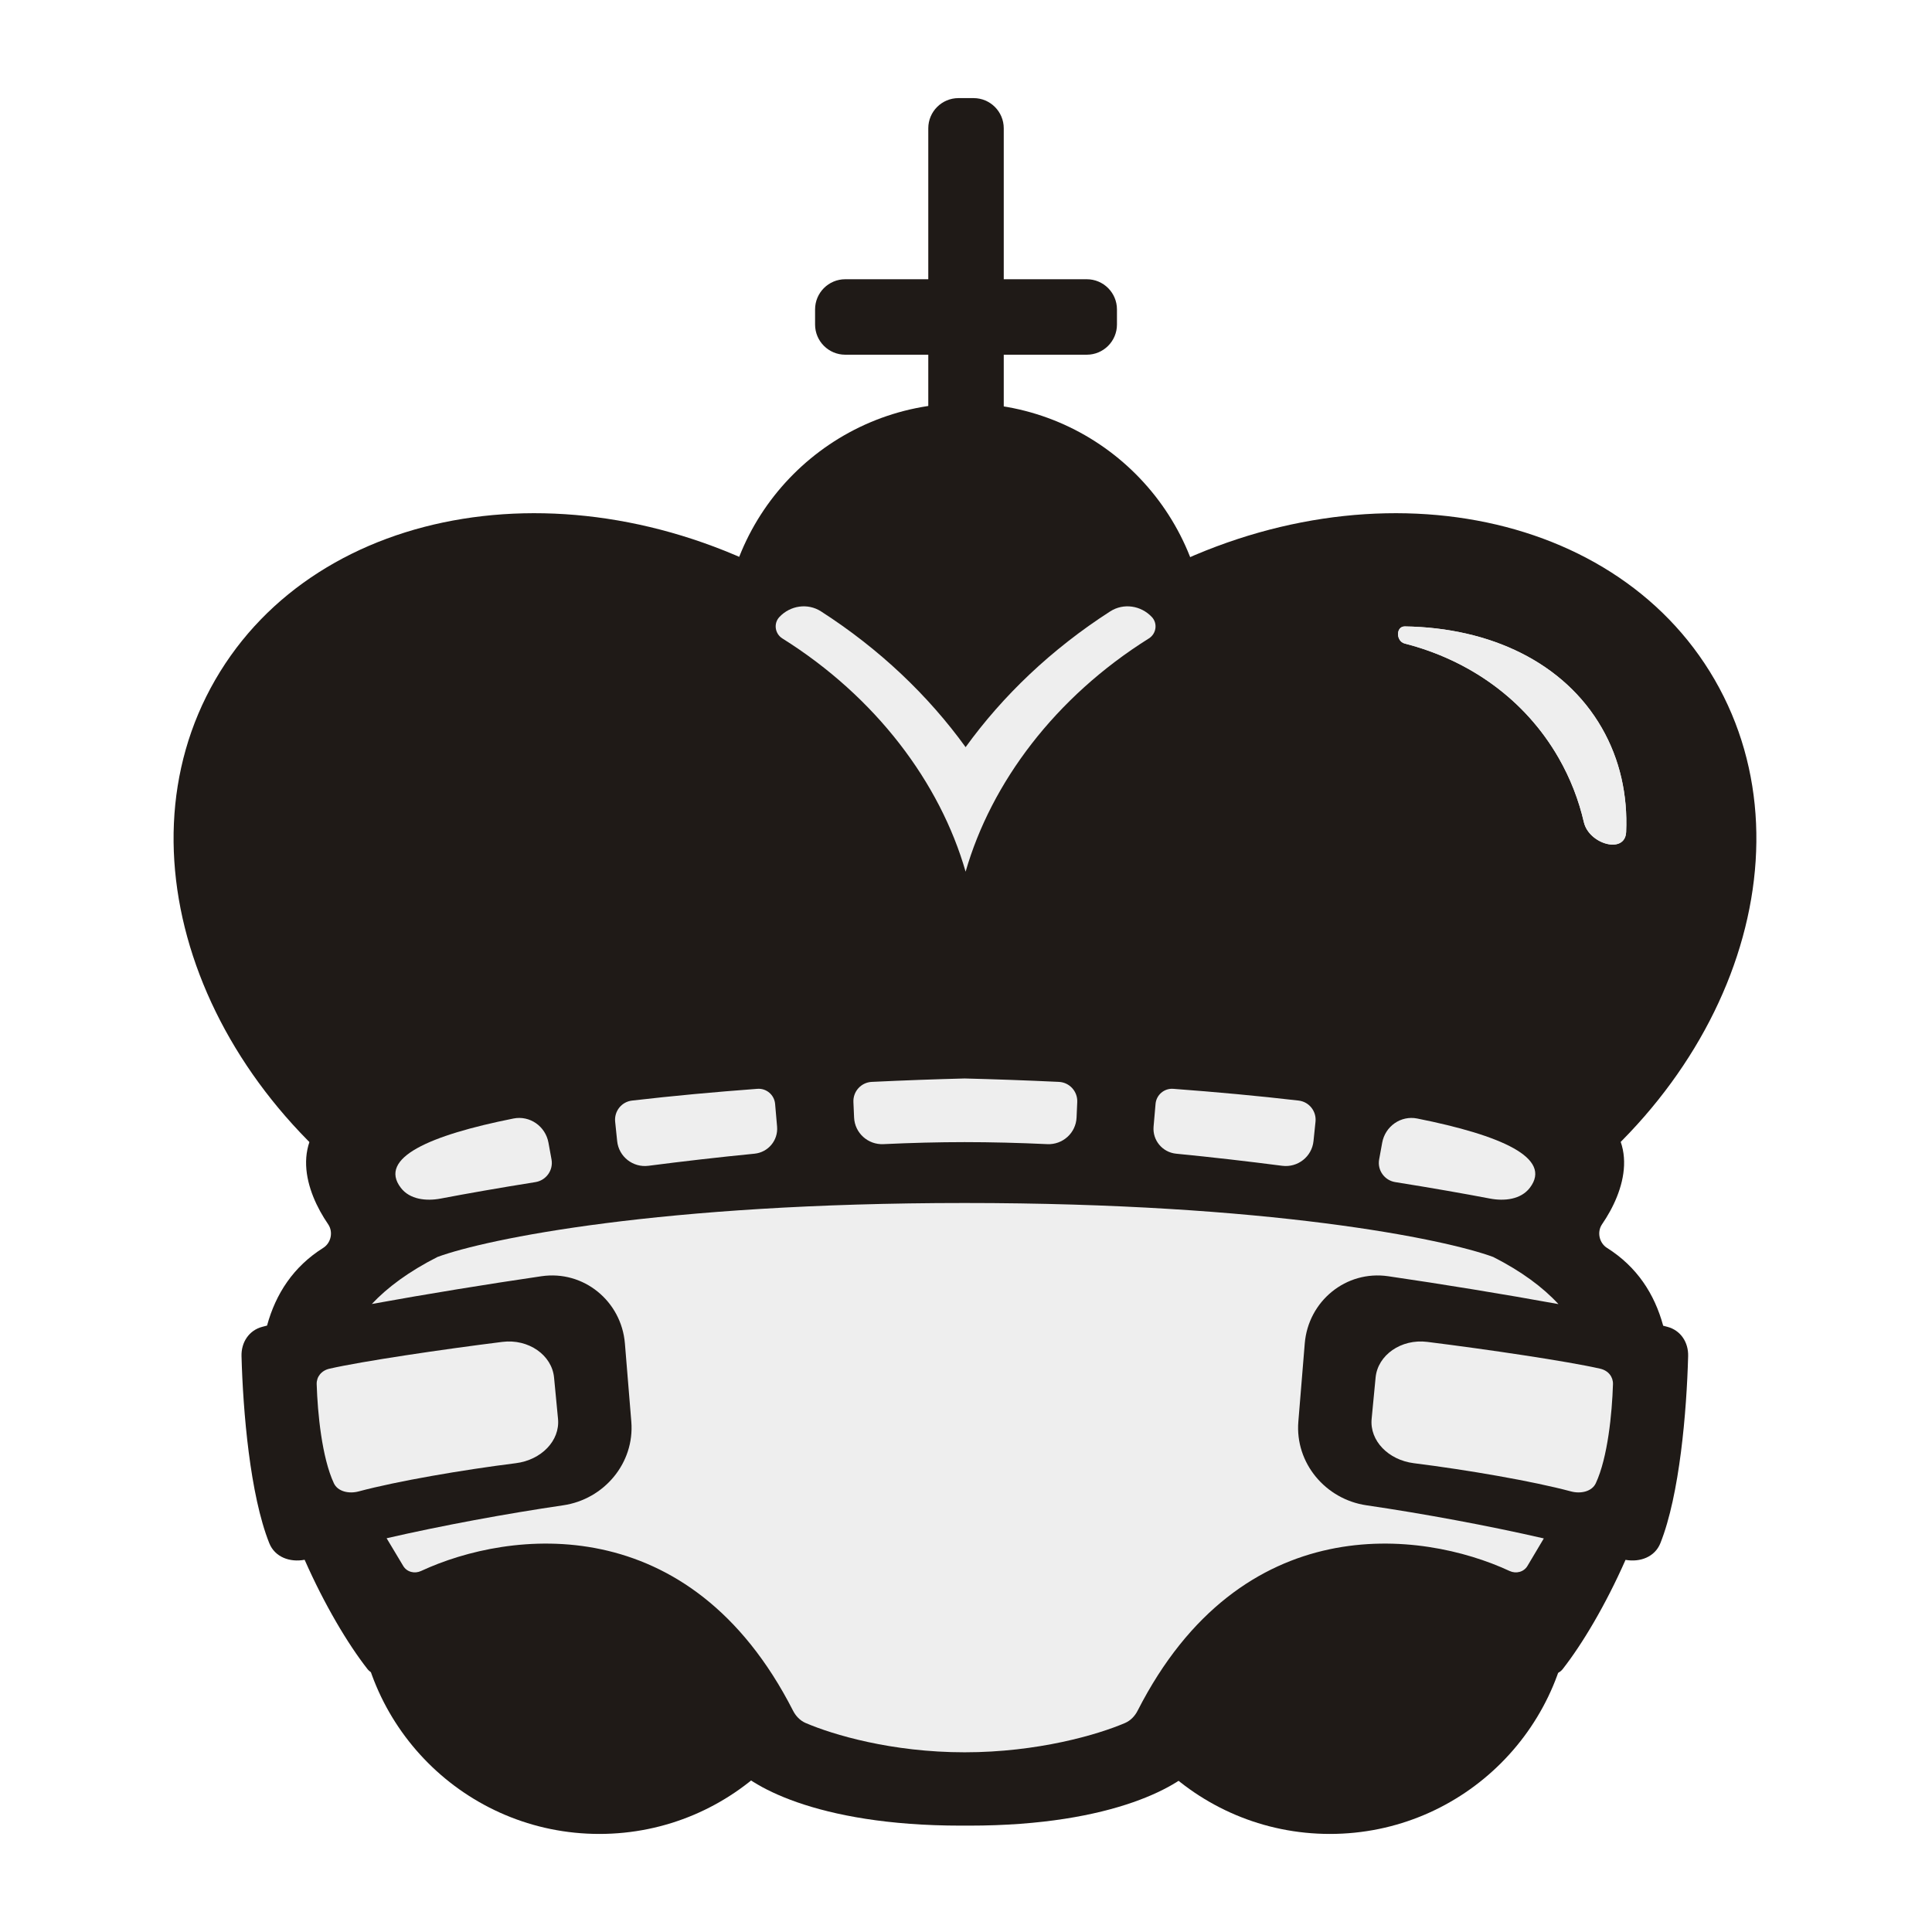
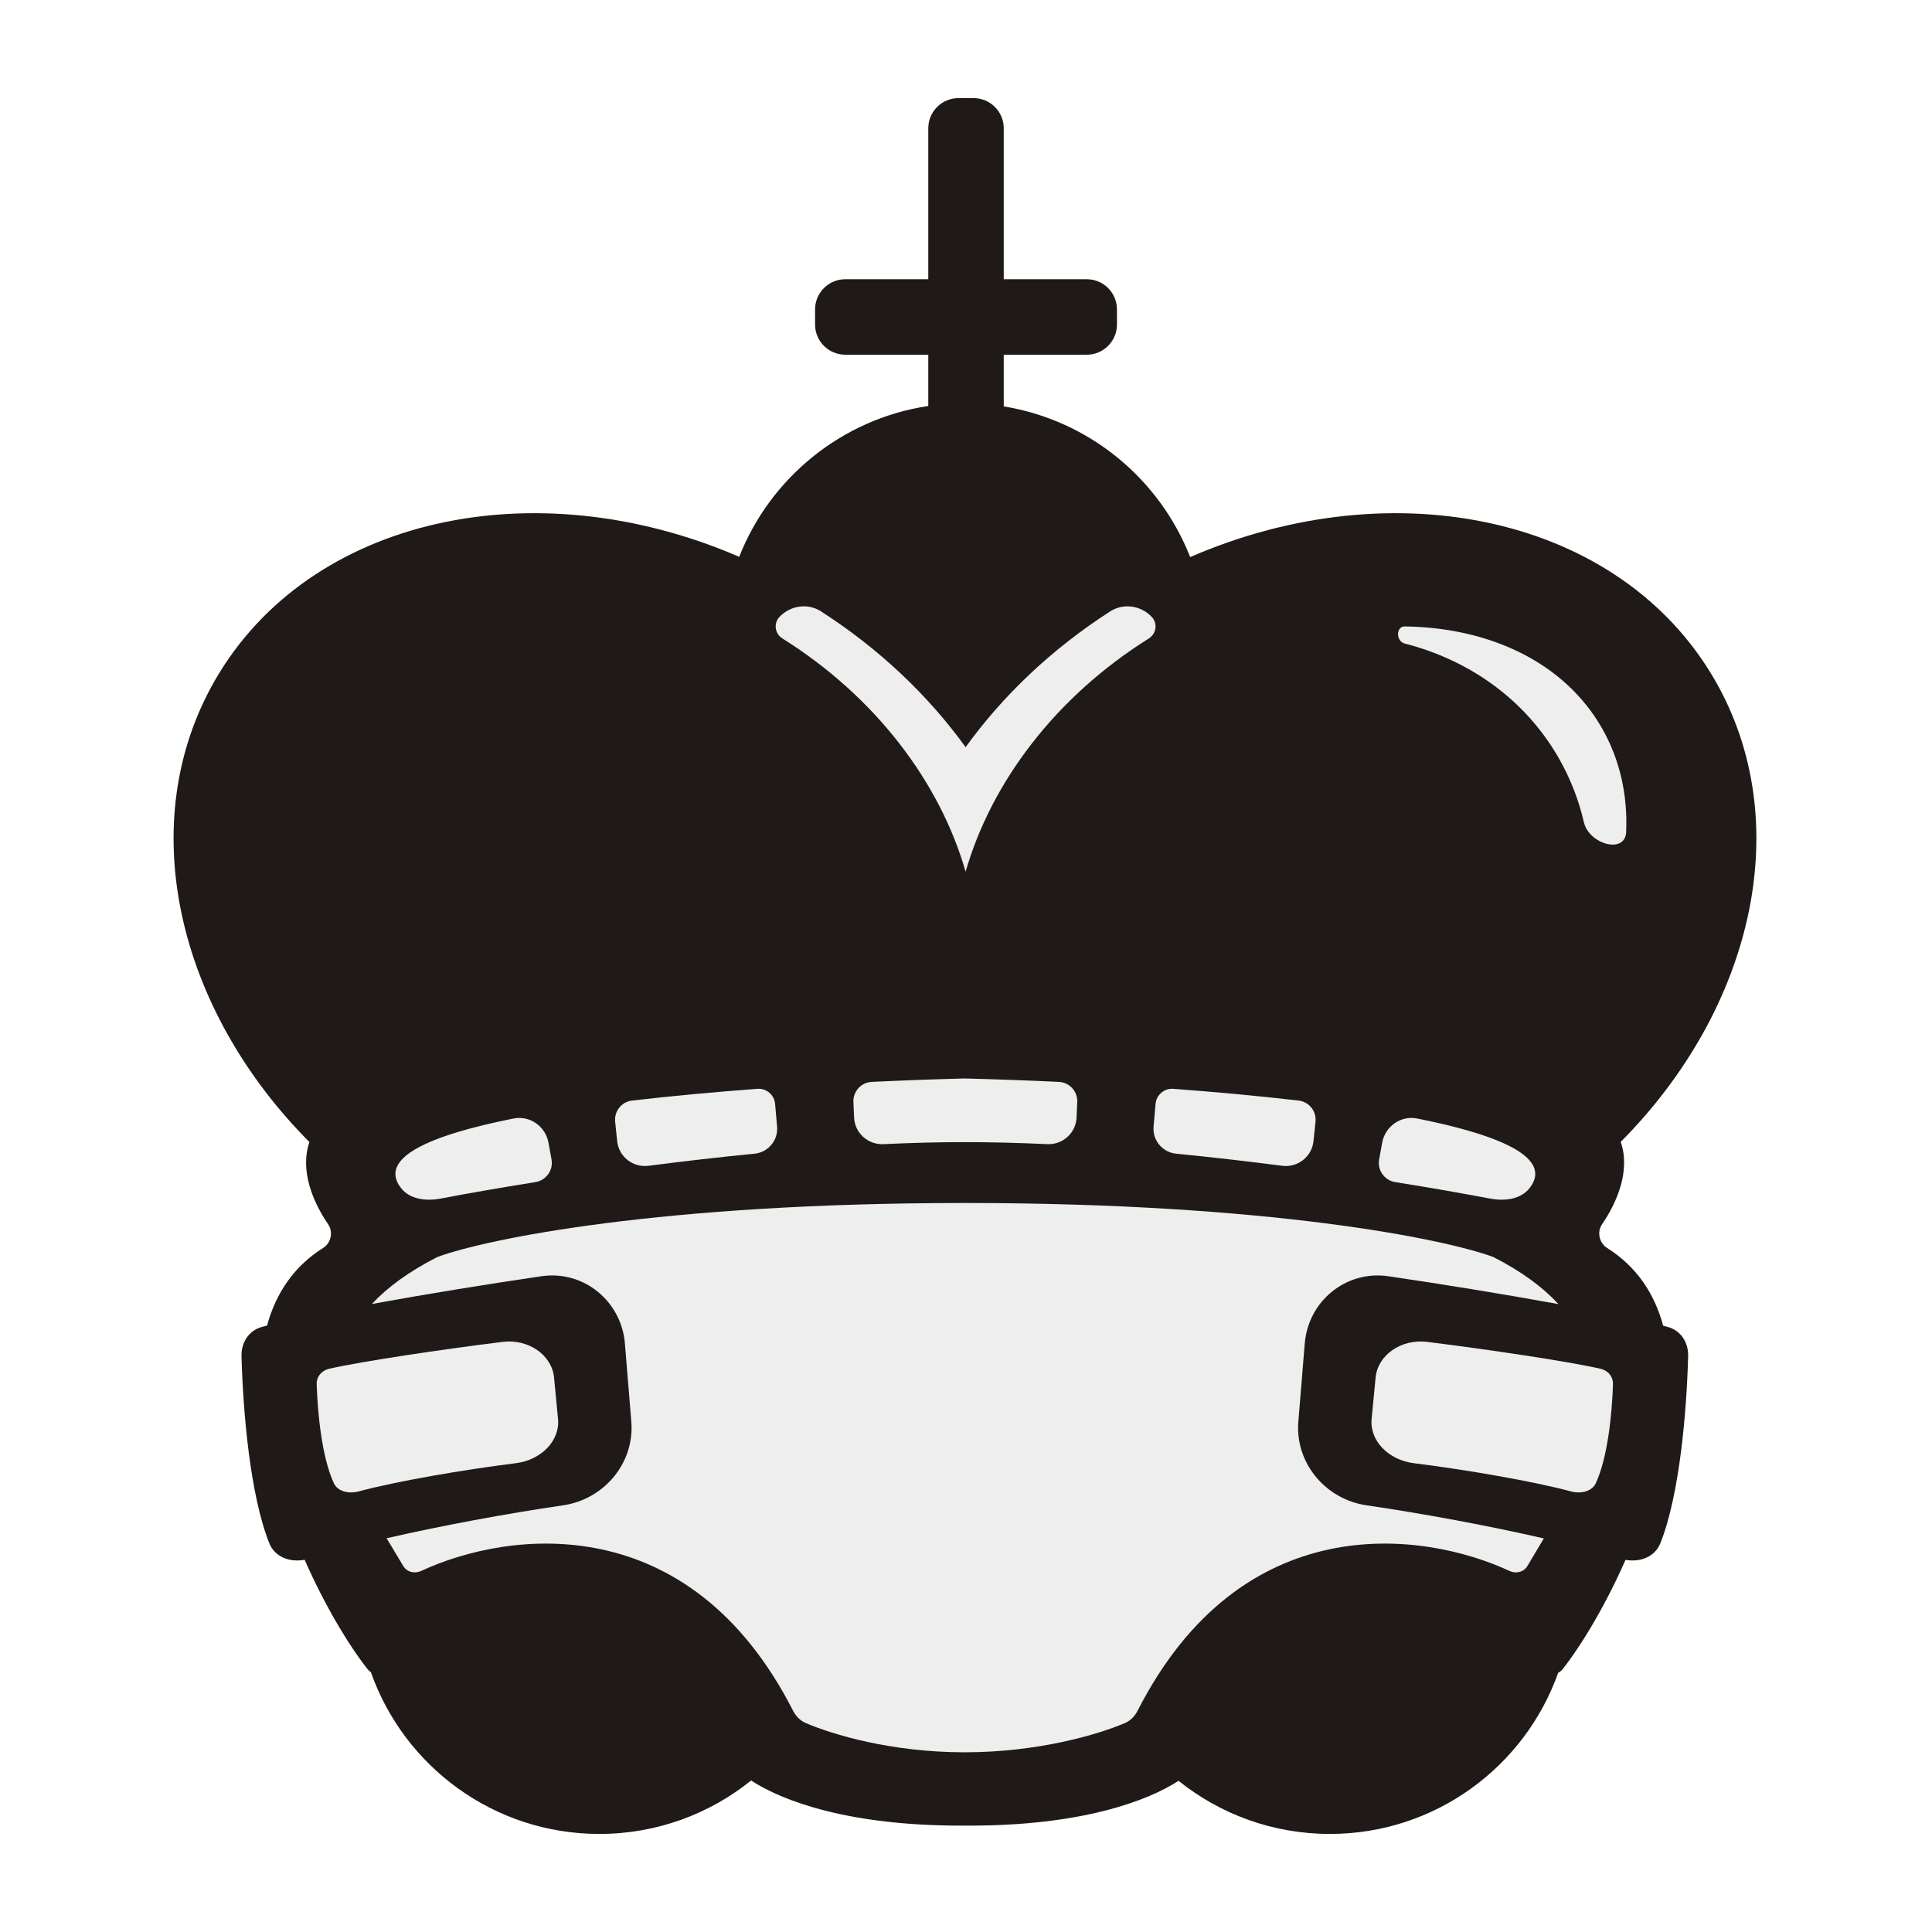
<svg xmlns="http://www.w3.org/2000/svg" width="512" height="512" viewBox="0 0 512 512" fill="none">
-   <path d="M254.005 26C249.586 26 246.005 29.582 246.005 34V74.001H224.004C219.586 74.001 216.004 77.583 216.004 82.001V86.001C216.004 90.42 219.586 94.002 224.004 94.002H246.005V118.002C246.005 122.421 249.586 126.002 254.005 126.002H258.005C262.423 126.002 266.005 122.421 266.005 118.002V94.002H288.006C292.424 94.002 296.006 90.42 296.006 86.001V82.001C296.006 77.583 292.424 74.001 288.006 74.001H266.005V34C266.005 29.582 262.423 26 258.005 26H254.005Z" fill="#1F1A17" />
-   <circle cx="255.638" cy="171.037" r="64.168" fill="#1F1A17" />
-   <circle cx="255.105" cy="171.103" r="45.101" fill="#1F1A17" />
-   <path fill-rule="evenodd" clip-rule="evenodd" d="M255.73 316.343C223.685 350.482 163.831 355.713 112.645 326.161C54.697 292.704 29.802 227.336 57.041 180.157C84.28 132.978 153.338 121.854 211.286 155.31C229.605 165.886 244.62 179.652 255.73 195.024C266.84 179.652 281.855 165.886 300.174 155.31C358.122 121.854 427.18 132.978 454.419 180.157C481.658 227.336 456.763 292.704 398.815 326.161C347.629 355.713 287.775 350.482 255.73 316.343Z" fill="#1F1A17" />
-   <path fill-rule="evenodd" clip-rule="evenodd" d="M120.844 313.195C169.356 341.203 227.168 331.891 249.971 292.394C252.459 288.085 254.428 283.594 255.897 278.976C257.367 283.594 259.335 288.085 261.823 292.394C284.627 331.891 342.439 341.203 390.951 313.195C439.462 285.187 460.303 230.464 437.5 190.967C414.697 151.471 356.885 142.158 308.373 170.166C281.444 185.714 263.041 209.494 255.897 234.332C248.754 209.494 230.351 185.714 203.421 170.166C154.91 142.158 97.097 151.471 74.294 190.967C51.491 230.464 72.332 285.187 120.844 313.195Z" fill="#1F1A17" />
-   <path d="M419.745 217.898C421.089 223.714 430.683 226.454 430.945 220.491C431.372 210.742 429.323 201.306 424.491 192.897C414.528 175.559 394.889 166.335 372.304 166.009C369.875 165.974 369.912 169.941 372.265 170.545C389.299 174.912 404.091 185.25 413.039 200.82C416.165 206.261 418.384 212.003 419.745 217.898Z" fill="#EEEEEE" />
-   <path d="M419.745 217.898C421.089 223.714 430.683 226.454 430.945 220.491C431.372 210.742 429.323 201.306 424.491 192.897C414.528 175.559 394.889 166.335 372.304 166.009C369.875 165.974 369.912 169.941 372.265 170.545C389.299 174.912 404.091 185.25 413.039 200.82C416.165 206.261 418.384 212.003 419.745 217.898Z" fill="#EEEEEE" />
+   <path d="M246.005 34C246.005 29.582 249.586 26 254.005 26H258.005C262.423 26 266.005 29.582 266.005 34V74.001H288.006C292.424 74.001 296.006 77.583 296.006 82.001V86.001C296.006 90.42 292.424 94.002 288.006 94.002H266.005V107.702C288.619 111.375 307.267 126.867 315.405 147.633C369.74 124.044 429.533 137.053 454.419 180.157C476.201 217.885 464.645 267.244 429.508 302.614C432.12 310.146 428.597 318.563 424.566 324.43C423.167 326.467 423.794 329.398 425.885 330.714C433.795 335.694 438.47 342.895 440.761 351.331C441.157 351.433 441.539 351.533 441.908 351.631C445.416 352.568 447.472 355.748 447.375 359.379C446.986 374.015 445.129 396.142 440.02 408.954C438.552 412.634 434.623 414.06 430.783 413.38C425.525 425.288 419.347 435.666 414.123 442.337C413.79 442.761 413.383 443.082 412.933 443.299C404.105 468.187 380.354 486.011 352.44 486.011C337.266 486.011 323.322 480.744 312.336 471.938C303.861 477.414 286.388 483.811 256.861 483.811H254.661C224.976 483.811 207.474 477.345 199.05 471.85C188.048 480.708 174.061 486.011 158.836 486.011C130.856 486.011 107.059 468.103 98.281 443.123C97.948 442.917 97.644 442.65 97.387 442.321C92.162 435.646 85.984 425.265 80.728 413.356C76.847 414.092 72.844 412.676 71.359 408.954C66.25 396.142 64.394 374.015 64.004 359.379C63.907 355.748 65.963 352.568 69.472 351.631C69.887 351.52 70.32 351.407 70.772 351.292C73.068 342.869 77.744 335.679 85.648 330.707C87.739 329.392 88.355 326.467 86.956 324.43C82.933 318.575 79.416 310.181 81.998 302.66C46.825 267.287 35.249 217.901 57.041 180.157C81.903 137.095 141.605 124.07 195.899 147.565C204.139 126.609 223.086 111.038 246.005 107.587V94.002H224.004C219.586 94.002 216.004 90.42 216.004 86.001V82.001C216.004 77.583 219.586 74.001 224.004 74.001H246.005V34Z" fill="#1F1A17" />
+   <path d="M419.745 217.898C421.089 223.714 430.683 226.454 430.945 220.491C431.372 210.742 429.323 201.306 424.491 192.897C414.528 175.559 394.889 166.335 372.304 166.009C369.875 165.974 369.912 169.941 372.265 170.545C389.299 174.912 404.091 185.25 413.038 200.82C416.165 206.261 418.384 212.003 419.745 217.898Z" fill="#EEEEEE" />
  <path d="M255.897 198.004C265.744 184.38 278.659 172.018 294.222 162.019C297.754 159.75 302.373 160.453 305.248 163.513C306.844 165.212 306.436 167.956 304.46 169.194C279.66 184.73 262.689 207.389 255.897 231.005C249.105 207.389 232.135 184.73 207.335 169.194C205.359 167.956 204.95 165.212 206.547 163.513C209.421 160.453 214.04 159.75 217.572 162.019C233.136 172.018 246.051 184.38 255.897 198.004Z" fill="#EEEEEE" />
-   <circle cx="352.44" cy="421.843" r="64.168" fill="#1F1A17" />
-   <circle cx="352.44" cy="421.843" r="46.568" fill="#1F1A17" />
-   <circle cx="158.836" cy="421.843" r="64.168" fill="#1F1A17" />
-   <circle cx="158.836" cy="421.843" r="46.568" fill="#1F1A17" />
-   <path d="M90.024 293.14C76.276 301.888 81.076 315.872 86.956 324.43C88.355 326.467 87.739 329.392 85.648 330.707C77.744 335.679 73.068 342.869 70.772 351.292C70.32 351.407 69.887 351.52 69.472 351.631C65.963 352.568 63.907 355.748 64.004 359.379C64.394 374.015 66.25 396.142 71.359 408.954C72.844 412.676 76.847 414.092 80.728 413.356C85.984 425.265 92.162 435.646 97.387 442.321C98.571 443.834 100.725 444.043 102.315 442.965C122.955 428.973 166.056 416.6 193.793 467.31C197.948 472.81 215.94 483.811 254.661 483.811H256.861C295.582 483.811 313.573 472.81 317.729 467.31C345.465 416.6 388.566 428.973 409.206 442.965C410.797 444.043 412.938 443.849 414.123 442.337C419.347 435.666 425.525 425.288 430.783 413.38C434.623 414.06 438.552 412.634 440.02 408.954C445.129 396.142 446.986 374.015 447.375 359.379C447.472 355.748 445.416 352.568 441.908 351.631C441.539 351.533 441.157 351.433 440.761 351.331C438.47 342.895 433.795 335.694 425.885 330.714C423.794 329.398 423.167 326.467 424.566 324.43C430.446 315.872 435.246 301.888 421.498 293.14C401.331 280.306 330.929 269.672 256.861 269.672H254.661C180.592 269.672 110.191 280.306 90.024 293.14Z" fill="#1F1A17" />
-   <path d="M255.639 285.806C248.103 285.998 239.778 286.296 231.027 286.711C228.21 286.845 226.038 289.236 226.163 292.053L226.344 296.165C226.524 300.257 230.02 303.402 234.112 303.21C241.45 302.865 248.668 302.673 255.639 302.673C262.61 302.673 270.195 302.865 277.533 303.21C281.624 303.402 285.121 300.257 285.301 296.165L285.482 292.053C285.606 289.236 283.435 286.845 280.618 286.711C271.866 286.296 263.175 285.998 255.639 285.806Z" fill="#EEEEEE" />
-   <path d="M163.555 302.409L163.022 297.265C162.734 294.487 164.719 291.987 167.493 291.664C178.177 290.419 189.468 289.388 200.721 288.549C203.116 288.37 205.205 290.155 205.412 292.548L205.935 298.569C206.25 302.194 203.572 305.387 199.951 305.741C190.366 306.679 180.907 307.775 171.848 308.946C167.738 309.478 163.983 306.531 163.555 302.409Z" fill="#EEEEEE" />
-   <path d="M106.224 314.783C100.162 306.863 113.801 300.859 136.072 296.417C140.405 295.552 144.555 298.47 145.347 302.816L146.158 307.264C146.676 310.107 144.744 312.816 141.89 313.271C132.206 314.815 123.663 316.322 116.801 317.629C112.957 318.362 108.602 317.89 106.224 314.783Z" fill="#EEEEEE" />
-   <path d="M348.623 297.265L348.09 302.409C347.662 306.531 343.907 309.478 339.797 308.946C330.738 307.775 321.279 306.679 311.694 305.741C308.073 305.387 305.395 302.194 305.71 298.569L306.233 292.548C306.44 290.155 308.529 288.37 310.924 288.549C322.177 289.388 333.468 290.419 344.152 291.664C346.926 291.987 348.911 294.487 348.623 297.265Z" fill="#EEEEEE" />
-   <path d="M405.421 314.783C411.483 306.863 397.844 300.859 375.573 296.417C371.24 295.552 367.09 298.47 366.298 302.816L365.487 307.264C364.969 310.107 366.901 312.816 369.755 313.271C379.439 314.815 387.982 316.322 394.843 317.629C398.688 318.362 403.042 317.89 405.421 314.783Z" fill="#EEEEEE" />
-   <path d="M210.161 453.344C182.713 399.544 134.984 405.459 111.587 416.328C109.868 417.127 107.809 416.61 106.847 414.976C106.149 413.792 105.392 412.535 104.595 411.213C103.907 410.072 103.19 408.883 102.458 407.651C117.158 404.274 134.313 401.109 149.254 398.92C160.114 397.328 168.201 387.689 167.304 376.749L165.608 356.05C164.686 344.805 154.668 336.585 143.503 338.213C129.499 340.256 112.954 342.945 98.538 345.57C102.692 341.147 108.371 336.948 115.936 333.107C128.892 328.34 174.971 318.807 255.639 318.807C336.308 318.807 382.753 328.34 395.709 333.107C403.244 336.934 408.886 341.145 413.002 345.6C398.548 342.965 381.932 340.263 367.876 338.213C356.711 336.585 346.693 344.805 345.772 356.05L344.075 376.749C343.178 387.689 351.265 397.328 362.126 398.92C377.136 401.12 394.38 404.304 409.126 407.698C408.275 409.149 407.443 410.54 406.652 411.862L406.651 411.864L406.649 411.866C406 412.951 405.379 413.989 404.798 414.976C403.836 416.61 401.777 417.127 400.058 416.328C376.66 405.459 328.932 399.544 301.484 453.344C300.759 454.765 299.617 455.98 298.15 456.61C290.95 459.7 275.021 464.377 255.639 464.377C236.257 464.377 220.695 459.7 213.494 456.61C212.028 455.98 210.886 454.765 210.161 453.344Z" fill="#EEEEEE" />
-   <path d="M88.478 393.075C85.315 386.291 84.165 374.573 83.924 366.822C83.864 364.9 85.137 363.216 87.309 362.72C95.898 360.757 117.187 357.605 133.145 355.614C140.058 354.752 146.26 359.105 146.831 365.06L147.881 376.021C148.437 381.814 143.43 386.919 136.705 387.762C122.588 389.532 105.278 392.504 95.049 395.241C92.426 395.943 89.496 395.258 88.478 393.075Z" fill="#EEEEEE" />
-   <path d="M422.902 393.075C426.065 386.291 427.214 374.573 427.456 366.822C427.515 364.9 426.243 363.216 424.07 362.72C415.481 360.757 394.193 357.605 378.234 355.614C371.322 354.752 365.119 359.105 364.549 365.06L363.498 376.021C362.943 381.814 367.95 386.919 374.674 387.762C388.791 389.532 406.102 392.504 416.331 395.241C418.954 395.943 421.884 395.258 422.902 393.075Z" fill="#EEEEEE" />
+   <path d="M255.639 285.806C248.102 285.998 239.778 286.296 231.026 286.711C228.209 286.845 226.038 289.236 226.162 292.053L226.343 296.165C226.524 300.257 230.02 303.402 234.111 303.21C241.45 302.865 248.668 302.673 255.639 302.673C262.609 302.673 270.194 302.865 277.533 303.21C281.624 303.402 285.12 300.257 285.301 296.165L285.482 292.053C285.606 289.236 283.434 286.845 280.618 286.711C271.866 286.296 263.175 285.998 255.639 285.806Z" fill="#EEEEEE" />
+   <path d="M163.555 302.409L163.021 297.265C162.733 294.487 164.718 291.987 167.492 291.664C178.176 290.419 189.468 289.388 200.72 288.549C203.115 288.37 205.204 290.155 205.412 292.548L205.935 298.569C206.249 302.194 203.571 305.387 199.95 305.741C190.365 306.679 180.906 307.775 171.848 308.946C167.738 309.478 163.982 306.531 163.555 302.409Z" fill="#EEEEEE" />
+   <path d="M106.223 314.783C100.162 306.863 113.801 300.859 136.071 296.417C140.404 295.552 144.555 298.47 145.347 302.816L146.157 307.264C146.675 310.107 144.743 312.816 141.889 313.271C132.206 314.815 123.662 316.322 116.801 317.629C112.956 318.362 108.602 317.89 106.223 314.783Z" fill="#EEEEEE" />
+   <path d="M348.622 297.265L348.089 302.409C347.662 306.531 343.906 309.478 339.796 308.946C330.738 307.775 321.278 306.679 311.694 305.741C308.073 305.387 305.394 302.194 305.709 298.569L306.232 292.548C306.44 290.155 308.528 288.37 310.924 288.549C322.176 289.388 333.468 290.419 344.152 291.664C346.926 291.987 348.911 294.487 348.622 297.265Z" fill="#EEEEEE" />
+   <path d="M405.421 314.783C411.482 306.863 397.843 300.859 375.572 296.417C371.24 295.552 367.089 298.47 366.297 302.816L365.487 307.264C364.969 310.107 366.9 312.816 369.754 313.271C379.438 314.815 387.982 316.322 394.843 317.629C398.687 318.362 403.042 317.89 405.421 314.783Z" fill="#EEEEEE" />
+   <path d="M210.16 453.344C182.712 399.544 134.984 405.459 111.587 416.328C109.867 417.127 107.808 416.61 106.846 414.976C106.149 413.792 105.391 412.535 104.594 411.213C103.907 410.072 103.19 408.883 102.457 407.651C117.158 404.274 134.313 401.109 149.253 398.92C160.114 397.328 168.201 387.689 167.304 376.749L165.607 356.05C164.686 344.805 154.668 336.585 143.503 338.213C129.499 340.256 112.954 342.945 98.537 345.57C102.692 341.147 108.37 336.948 115.935 333.107C128.891 328.34 174.97 318.807 255.639 318.807C336.307 318.807 382.753 328.34 395.709 333.107C403.244 336.934 408.886 341.145 413.002 345.6C398.548 342.965 381.932 340.263 367.876 338.213C356.711 336.585 346.693 344.805 345.771 356.05L344.075 376.749C343.178 387.689 351.265 397.328 362.125 398.92C377.135 401.12 394.38 404.304 409.126 407.698C408.274 409.149 407.442 410.54 406.651 411.862L406.65 411.864L406.649 411.866C406 412.951 405.379 413.989 404.798 414.976C403.836 416.61 401.777 417.127 400.057 416.328C376.66 405.459 328.932 399.544 301.484 453.344C300.759 454.765 299.616 455.98 298.15 456.61C290.949 459.7 275.02 464.377 255.639 464.377C236.257 464.377 220.695 459.7 213.494 456.61C212.027 455.98 210.885 454.765 210.16 453.344Z" fill="#EEEEEE" />
+   <path d="M88.478 393.075C85.314 386.291 84.165 374.573 83.923 366.822C83.864 364.9 85.136 363.216 87.309 362.72C95.898 360.757 117.186 357.605 133.145 355.614C140.057 354.752 146.26 359.105 146.83 365.06L147.881 376.021C148.436 381.814 143.429 386.919 136.705 387.762C122.588 389.531 105.277 392.504 95.048 395.241C92.425 395.943 89.496 395.258 88.478 393.075Z" fill="#EEEEEE" />
+   <path d="M422.901 393.075C426.064 386.291 427.214 374.573 427.455 366.822C427.515 364.9 426.242 363.216 424.07 362.72C415.481 360.757 394.192 357.605 378.234 355.614C371.321 354.752 365.119 359.105 364.548 365.06L363.498 376.021C362.943 381.814 367.949 386.919 374.674 387.762C388.791 389.531 406.101 392.504 416.331 395.241C418.953 395.943 421.883 395.258 422.901 393.075Z" fill="#EEEEEE" />
</svg>
